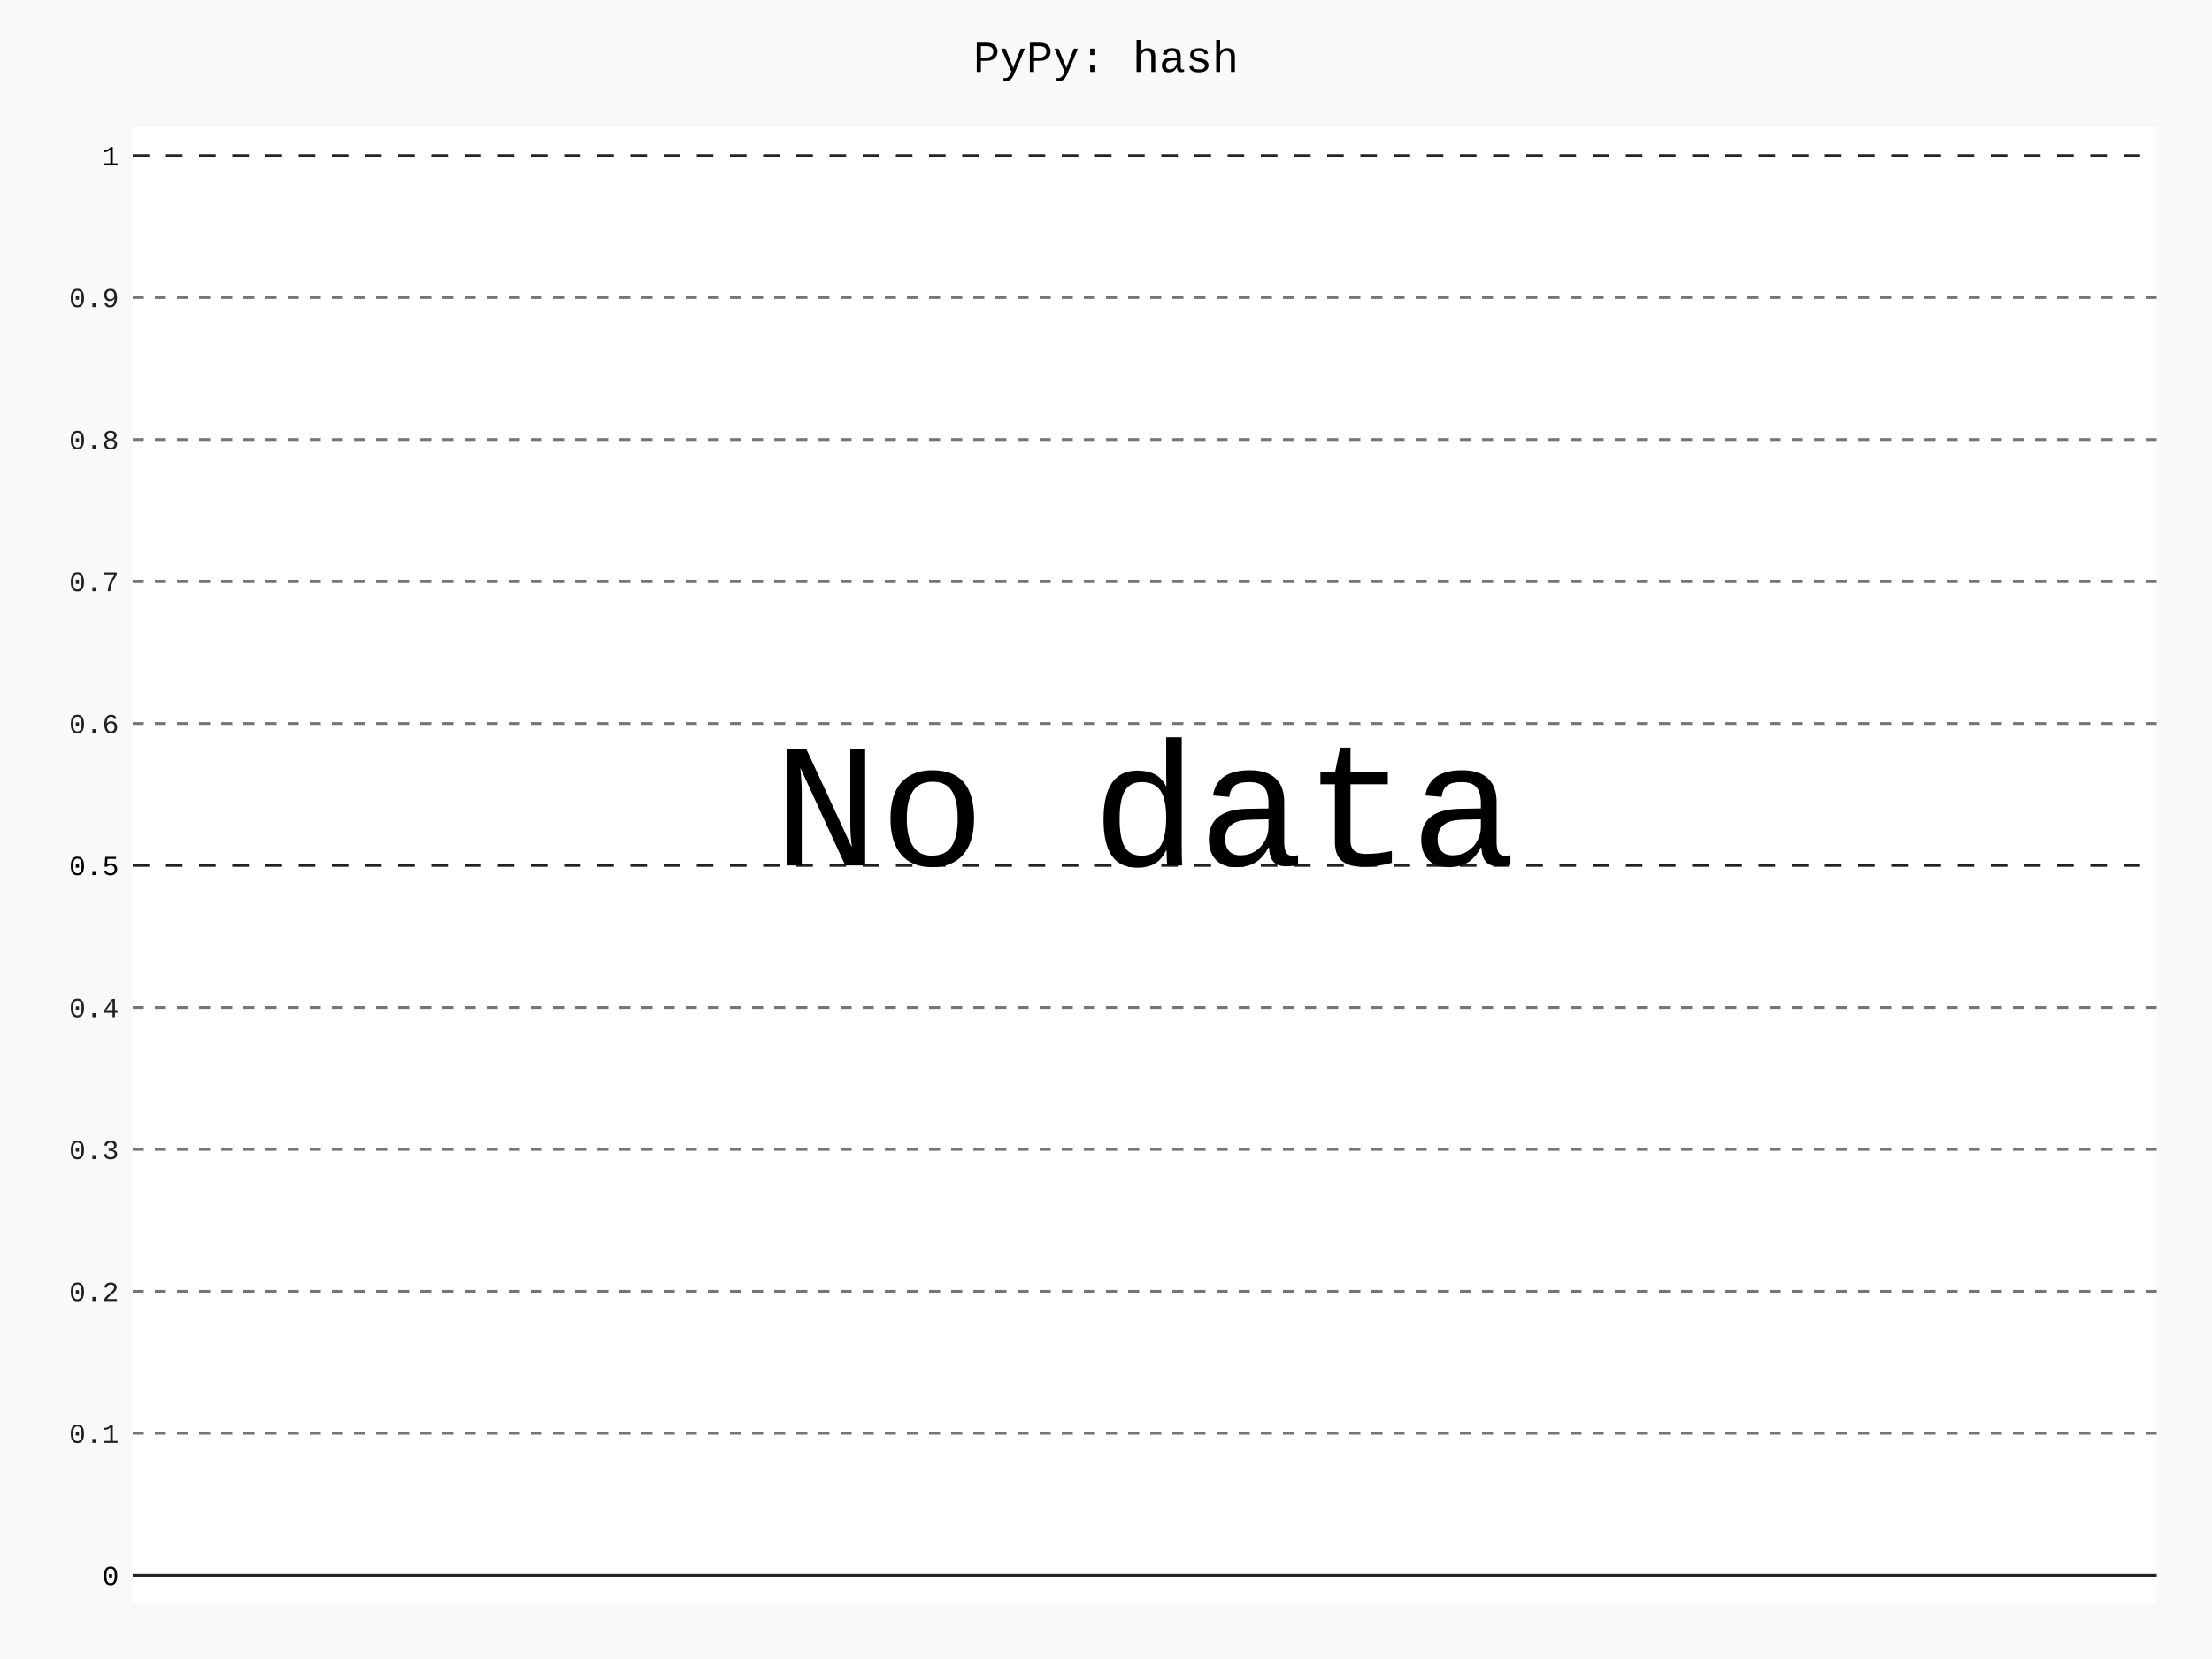
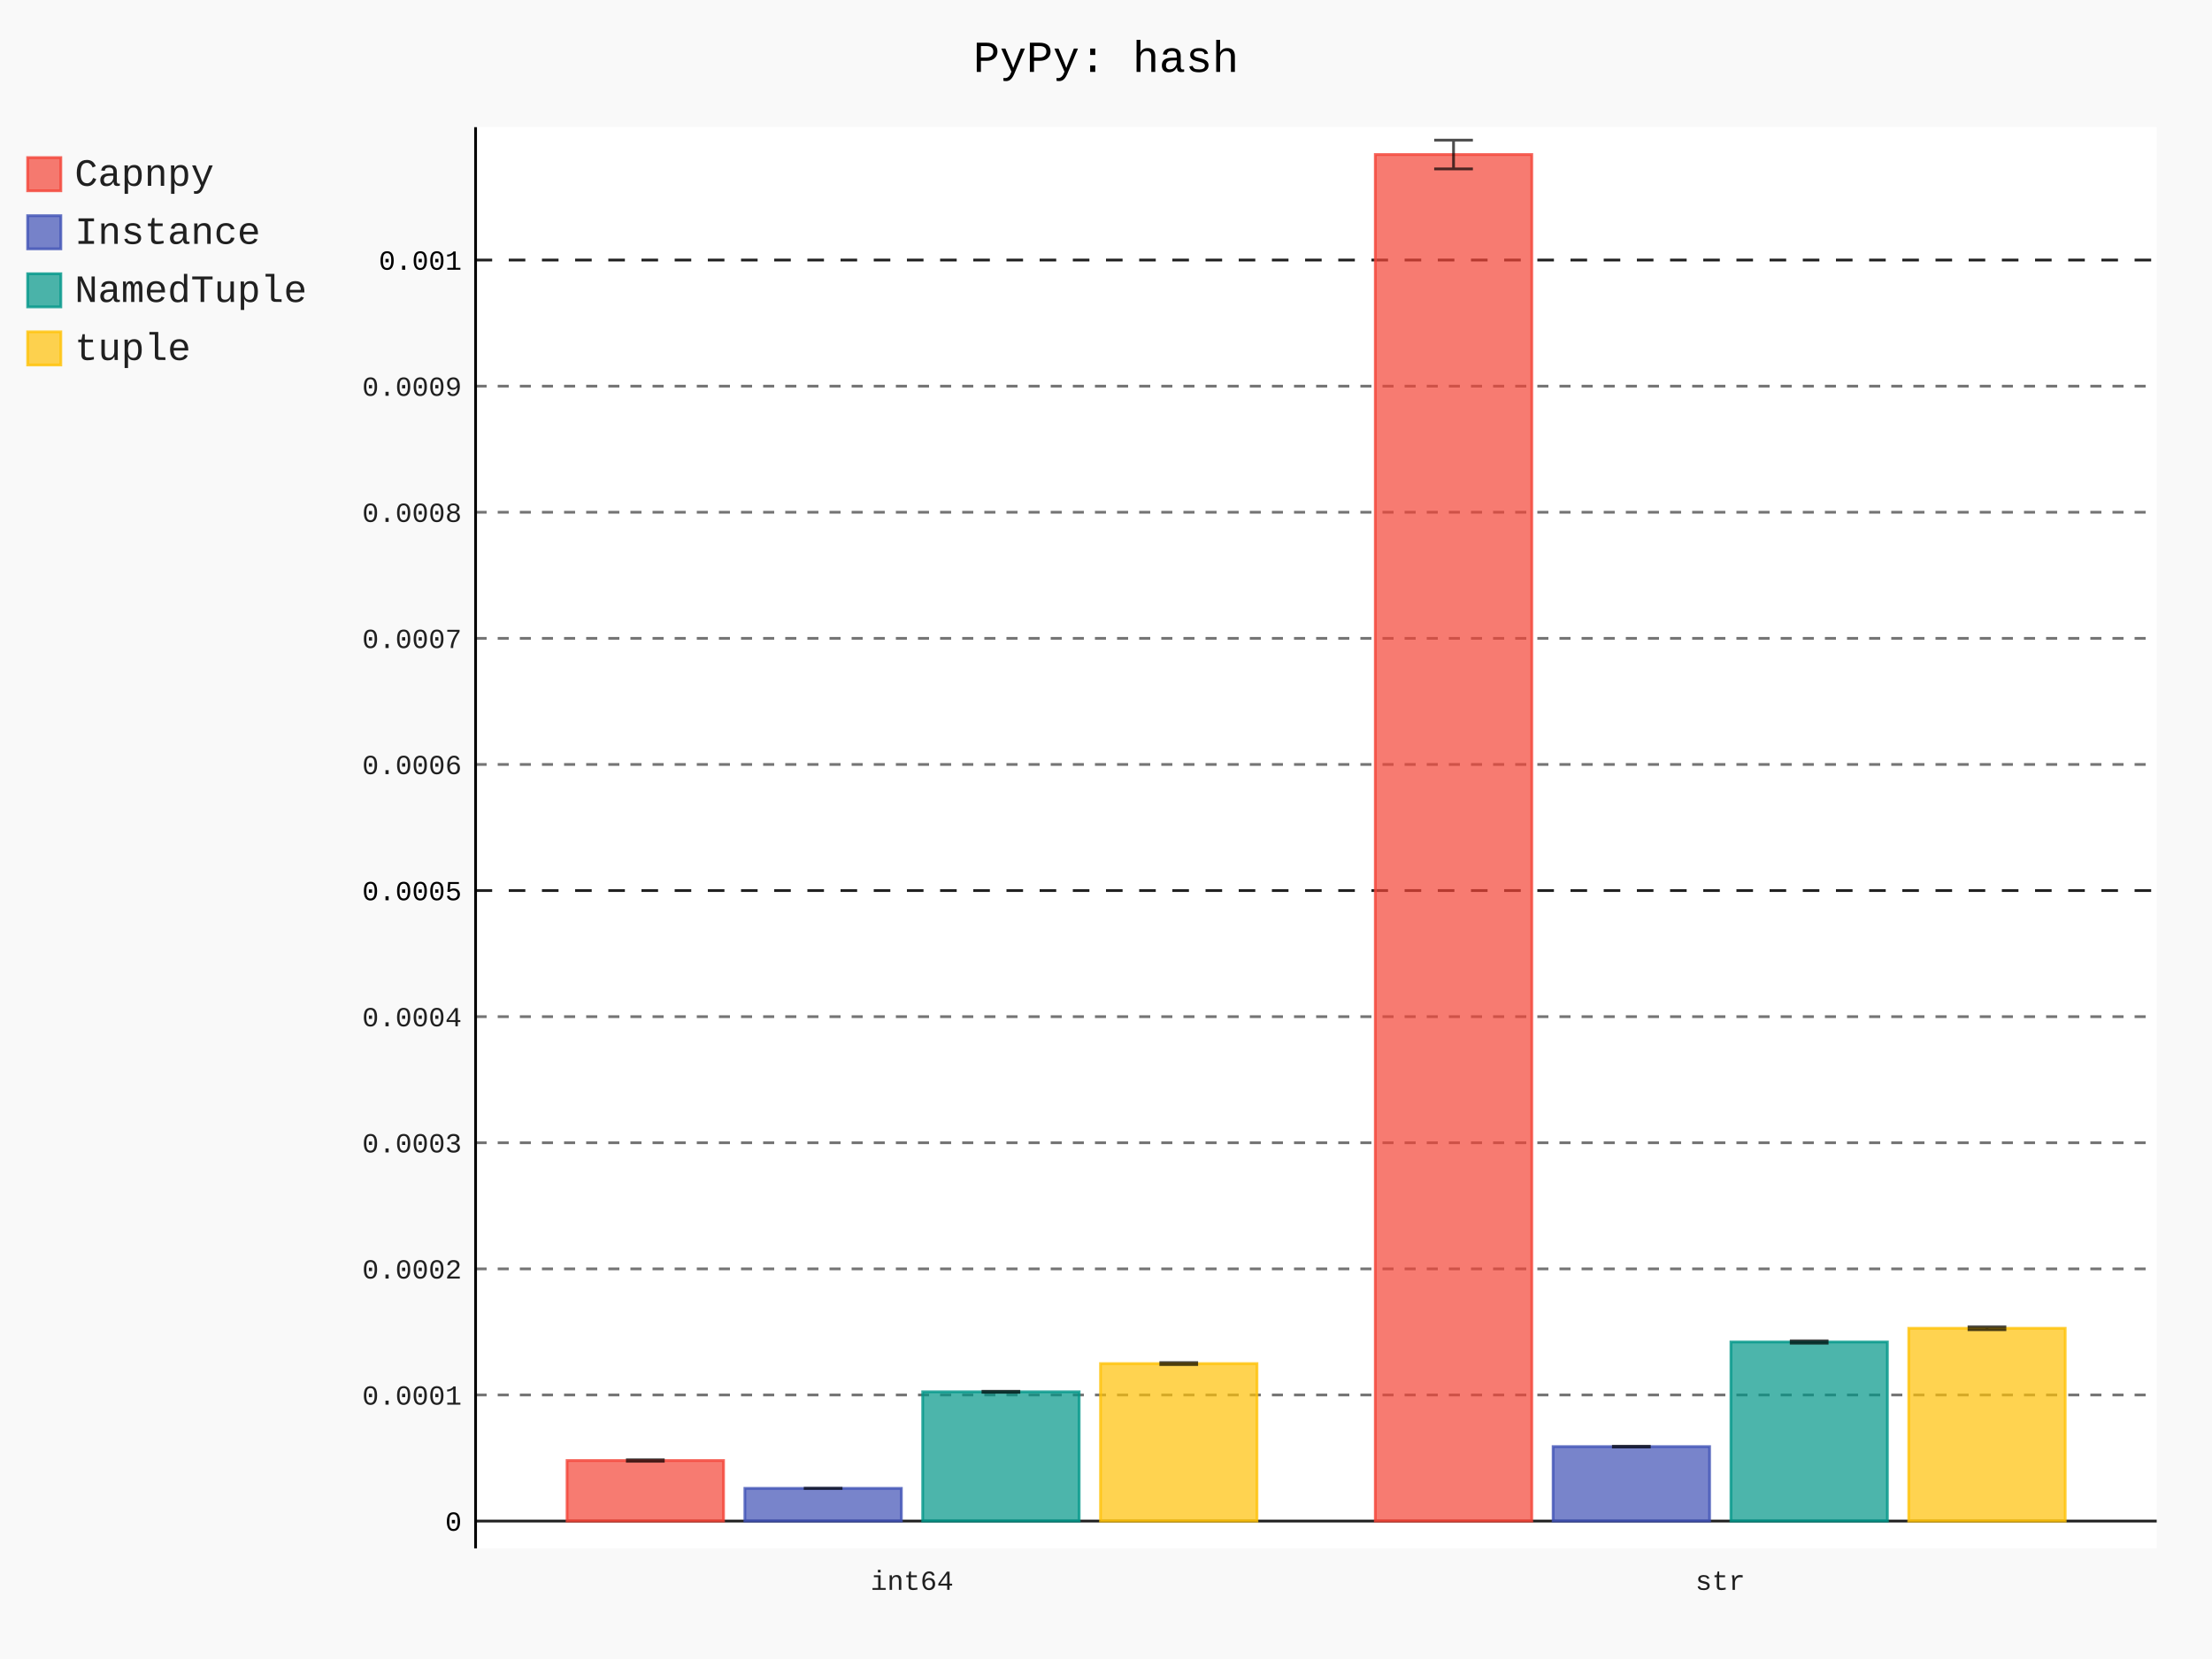
- <svg xmlns="http://www.w3.org/2000/svg" class="pygal-chart" id="chart-271dad3b-94fa-40fb-9447-ed19aaf352db" viewBox="0 0 800 600">
+ <svg xmlns="http://www.w3.org/2000/svg" class="pygal-chart" id="chart-7b3f0ef5-3a15-4f75-816a-a94656e9fbc7" viewBox="0 0 800 600">
  <defs>
    <style type="text/css">/*
 * This file is part of pygal
 *
 * A python svg graph plotting library
 * Copyright © 2012 Kozea

 * This library is free software: you can redistribute it and/or modify it under
 * the terms of the GNU Lesser General Public License as published by the Free
 * Software Foundation, either version 3 of the License, or (at your option) any
 * later version.
 *
 * This library is distributed in the hope that it will be useful, but WITHOUT
 * ANY WARRANTY; without even the implied warranty of MERCHANTABILITY or FITNESS
 * FOR A PARTICULAR PURPOSE.  See the GNU Lesser General Public License for more
 * details.
 *
 * You should have received a copy of the GNU Lesser General Public License
 * along with pygal. If not, see &lt;http://www.gnu.org/licenses/&gt;.
*/

/*
 * Font-sizes from config, override with care
 */

- #chart-271dad3b-94fa-40fb-9447-ed19aaf352db  {
+ #chart-7b3f0ef5-3a15-4f75-816a-a94656e9fbc7  {
  -webkit-user-select: none;
  -webkit-font-smoothing: antialiased;
  font-family: Consolas, "Liberation Mono", Menlo, Courier, monospace;
}

- #chart-271dad3b-94fa-40fb-9447-ed19aaf352db .title {
+ #chart-7b3f0ef5-3a15-4f75-816a-a94656e9fbc7 .title {
  font-family: Consolas, "Liberation Mono", Menlo, Courier, monospace;
  font-size: 16px;
}

- #chart-271dad3b-94fa-40fb-9447-ed19aaf352db .legends .legend text {
+ #chart-7b3f0ef5-3a15-4f75-816a-a94656e9fbc7 .legends .legend text {
  font-family: Consolas, "Liberation Mono", Menlo, Courier, monospace;
  font-size: 14px;
}

- #chart-271dad3b-94fa-40fb-9447-ed19aaf352db .axis text {
+ #chart-7b3f0ef5-3a15-4f75-816a-a94656e9fbc7 .axis text {
  font-family: Consolas, "Liberation Mono", Menlo, Courier, monospace;
  font-size: 10px;
}

- #chart-271dad3b-94fa-40fb-9447-ed19aaf352db .axis text.major {
+ #chart-7b3f0ef5-3a15-4f75-816a-a94656e9fbc7 .axis text.major {
  font-family: Consolas, "Liberation Mono", Menlo, Courier, monospace;
  font-size: 10px;
}

- #chart-271dad3b-94fa-40fb-9447-ed19aaf352db .text-overlay text.value {
+ #chart-7b3f0ef5-3a15-4f75-816a-a94656e9fbc7 .text-overlay text.value {
  font-family: Consolas, "Liberation Mono", Menlo, Courier, monospace;
  font-size: 16px;
}

- #chart-271dad3b-94fa-40fb-9447-ed19aaf352db .text-overlay text.label {
+ #chart-7b3f0ef5-3a15-4f75-816a-a94656e9fbc7 .text-overlay text.label {
  font-family: Consolas, "Liberation Mono", Menlo, Courier, monospace;
  font-size: 10px;
}

- #chart-271dad3b-94fa-40fb-9447-ed19aaf352db .tooltip {
+ #chart-7b3f0ef5-3a15-4f75-816a-a94656e9fbc7 .tooltip {
  font-family: Consolas, "Liberation Mono", Menlo, Courier, monospace;
  font-size: 14px;
}

- #chart-271dad3b-94fa-40fb-9447-ed19aaf352db text.no_data {
+ #chart-7b3f0ef5-3a15-4f75-816a-a94656e9fbc7 text.no_data {
  font-family: Consolas, "Liberation Mono", Menlo, Courier, monospace;
  font-size: 64px;
}

/*
 * This file is part of pygal
 *
 * A python svg graph plotting library
 * Copyright © 2012 Kozea

 * This library is free software: you can redistribute it and/or modify it under
 * the terms of the GNU Lesser General Public License as published by the Free
 * Software Foundation, either version 3 of the License, or (at your option) any
 * later version.
 *
 * This library is distributed in the hope that it will be useful, but WITHOUT
 * ANY WARRANTY; without even the implied warranty of MERCHANTABILITY or FITNESS
 * FOR A PARTICULAR PURPOSE.  See the GNU Lesser General Public License for more
 * details.
 *
 * You should have received a copy of the GNU Lesser General Public License
 * along with pygal. If not, see &lt;http://www.gnu.org/licenses/&gt;.
*/

/*
 * Styles from config
 */

- #chart-271dad3b-94fa-40fb-9447-ed19aaf352db {
+ #chart-7b3f0ef5-3a15-4f75-816a-a94656e9fbc7 {
  background-color: rgba(249, 249, 249, 1);
}

- #chart-271dad3b-94fa-40fb-9447-ed19aaf352db path,
- #chart-271dad3b-94fa-40fb-9447-ed19aaf352db line,
- #chart-271dad3b-94fa-40fb-9447-ed19aaf352db rect,
- #chart-271dad3b-94fa-40fb-9447-ed19aaf352db circle {
+ #chart-7b3f0ef5-3a15-4f75-816a-a94656e9fbc7 path,
+ #chart-7b3f0ef5-3a15-4f75-816a-a94656e9fbc7 line,
+ #chart-7b3f0ef5-3a15-4f75-816a-a94656e9fbc7 rect,
+ #chart-7b3f0ef5-3a15-4f75-816a-a94656e9fbc7 circle {
  -webkit-transition: 150ms;
  -moz-transition: 150ms;
  transition: 150ms;
}

- #chart-271dad3b-94fa-40fb-9447-ed19aaf352db .graph &gt; .background {
+ #chart-7b3f0ef5-3a15-4f75-816a-a94656e9fbc7 .graph &gt; .background {
  fill: rgba(249, 249, 249, 1);
}

- #chart-271dad3b-94fa-40fb-9447-ed19aaf352db .plot &gt; .background {
+ #chart-7b3f0ef5-3a15-4f75-816a-a94656e9fbc7 .plot &gt; .background {
  fill: rgba(255, 255, 255, 1);
}

- #chart-271dad3b-94fa-40fb-9447-ed19aaf352db .graph {
+ #chart-7b3f0ef5-3a15-4f75-816a-a94656e9fbc7 .graph {
  fill: rgba(0, 0, 0, .87);
}

- #chart-271dad3b-94fa-40fb-9447-ed19aaf352db text.no_data {
+ #chart-7b3f0ef5-3a15-4f75-816a-a94656e9fbc7 text.no_data {
  fill: rgba(0, 0, 0, 1);
}

- #chart-271dad3b-94fa-40fb-9447-ed19aaf352db .title {
+ #chart-7b3f0ef5-3a15-4f75-816a-a94656e9fbc7 .title {
  fill: rgba(0, 0, 0, 1);
}

- #chart-271dad3b-94fa-40fb-9447-ed19aaf352db .legends .legend text {
+ #chart-7b3f0ef5-3a15-4f75-816a-a94656e9fbc7 .legends .legend text {
  fill: rgba(0, 0, 0, .87);
}

- #chart-271dad3b-94fa-40fb-9447-ed19aaf352db .legends .legend:hover text {
+ #chart-7b3f0ef5-3a15-4f75-816a-a94656e9fbc7 .legends .legend:hover text {
  fill: rgba(0, 0, 0, 1);
}

- #chart-271dad3b-94fa-40fb-9447-ed19aaf352db .axis .line {
+ #chart-7b3f0ef5-3a15-4f75-816a-a94656e9fbc7 .axis .line {
  stroke: rgba(0, 0, 0, 1);
}

- #chart-271dad3b-94fa-40fb-9447-ed19aaf352db .axis .guide.line {
+ #chart-7b3f0ef5-3a15-4f75-816a-a94656e9fbc7 .axis .guide.line {
  stroke: rgba(0, 0, 0, .54);
}

- #chart-271dad3b-94fa-40fb-9447-ed19aaf352db .axis .major.line {
+ #chart-7b3f0ef5-3a15-4f75-816a-a94656e9fbc7 .axis .major.line {
  stroke: rgba(0, 0, 0, .87);
}

- #chart-271dad3b-94fa-40fb-9447-ed19aaf352db .axis text.major {
+ #chart-7b3f0ef5-3a15-4f75-816a-a94656e9fbc7 .axis text.major {
  fill: rgba(0, 0, 0, 1);
}

- #chart-271dad3b-94fa-40fb-9447-ed19aaf352db .axis.y .guides:hover .guide.line,
- #chart-271dad3b-94fa-40fb-9447-ed19aaf352db .line-graph .axis.x .guides:hover .guide.line,
- #chart-271dad3b-94fa-40fb-9447-ed19aaf352db .stackedline-graph .axis.x .guides:hover .guide.line,
- #chart-271dad3b-94fa-40fb-9447-ed19aaf352db .xy-graph .axis.x .guides:hover .guide.line {
+ #chart-7b3f0ef5-3a15-4f75-816a-a94656e9fbc7 .axis.y .guides:hover .guide.line,
+ #chart-7b3f0ef5-3a15-4f75-816a-a94656e9fbc7 .line-graph .axis.x .guides:hover .guide.line,
+ #chart-7b3f0ef5-3a15-4f75-816a-a94656e9fbc7 .stackedline-graph .axis.x .guides:hover .guide.line,
+ #chart-7b3f0ef5-3a15-4f75-816a-a94656e9fbc7 .xy-graph .axis.x .guides:hover .guide.line {
  stroke: rgba(0, 0, 0, 1);
}

- #chart-271dad3b-94fa-40fb-9447-ed19aaf352db .axis .guides:hover text {
+ #chart-7b3f0ef5-3a15-4f75-816a-a94656e9fbc7 .axis .guides:hover text {
  fill: rgba(0, 0, 0, 1);
}


- #chart-271dad3b-94fa-40fb-9447-ed19aaf352db .reactive {
+ #chart-7b3f0ef5-3a15-4f75-816a-a94656e9fbc7 .reactive {
  fill-opacity: .7;
  stroke-opacity: .8;
}

- #chart-271dad3b-94fa-40fb-9447-ed19aaf352db .ci {
+ #chart-7b3f0ef5-3a15-4f75-816a-a94656e9fbc7 .ci {
    stroke: rgba(0, 0, 0, .87);
}

- #chart-271dad3b-94fa-40fb-9447-ed19aaf352db .reactive.active,
- #chart-271dad3b-94fa-40fb-9447-ed19aaf352db .active .reactive {
+ #chart-7b3f0ef5-3a15-4f75-816a-a94656e9fbc7 .reactive.active,
+ #chart-7b3f0ef5-3a15-4f75-816a-a94656e9fbc7 .active .reactive {
  fill-opacity: .8;
  stroke-opacity: .9;
  stroke-width: 4;
}

- #chart-271dad3b-94fa-40fb-9447-ed19aaf352db .ci .reactive.active {
+ #chart-7b3f0ef5-3a15-4f75-816a-a94656e9fbc7 .ci .reactive.active {
  stroke-width: 1.5;
}

- #chart-271dad3b-94fa-40fb-9447-ed19aaf352db .series text {
+ #chart-7b3f0ef5-3a15-4f75-816a-a94656e9fbc7 .series text {
  fill: rgba(0, 0, 0, 1);
}

- #chart-271dad3b-94fa-40fb-9447-ed19aaf352db .tooltip rect {
+ #chart-7b3f0ef5-3a15-4f75-816a-a94656e9fbc7 .tooltip rect {
  fill: rgba(255, 255, 255, 1);
  stroke: rgba(0, 0, 0, 1);
  -webkit-transition: opacity 150ms;
  -moz-transition: opacity 150ms;
  transition: opacity 150ms;
}

- #chart-271dad3b-94fa-40fb-9447-ed19aaf352db .tooltip .label {
+ #chart-7b3f0ef5-3a15-4f75-816a-a94656e9fbc7 .tooltip .label {
  fill: rgba(0, 0, 0, .87);
}

- #chart-271dad3b-94fa-40fb-9447-ed19aaf352db .tooltip .label {
+ #chart-7b3f0ef5-3a15-4f75-816a-a94656e9fbc7 .tooltip .label {
  fill: rgba(0, 0, 0, .87);
}

- #chart-271dad3b-94fa-40fb-9447-ed19aaf352db .tooltip .legend {
+ #chart-7b3f0ef5-3a15-4f75-816a-a94656e9fbc7 .tooltip .legend {
  font-size: .8em;
  fill: rgba(0, 0, 0, .54);
}

- #chart-271dad3b-94fa-40fb-9447-ed19aaf352db .tooltip .x_label {
+ #chart-7b3f0ef5-3a15-4f75-816a-a94656e9fbc7 .tooltip .x_label {
  font-size: .6em;
  fill: rgba(0, 0, 0, 1);
}

- #chart-271dad3b-94fa-40fb-9447-ed19aaf352db .tooltip .xlink {
+ #chart-7b3f0ef5-3a15-4f75-816a-a94656e9fbc7 .tooltip .xlink {
  font-size: .5em;
  text-decoration: underline;
}

- #chart-271dad3b-94fa-40fb-9447-ed19aaf352db .tooltip .value {
+ #chart-7b3f0ef5-3a15-4f75-816a-a94656e9fbc7 .tooltip .value {
  font-size: 1.5em;
}

- #chart-271dad3b-94fa-40fb-9447-ed19aaf352db .bound {
+ #chart-7b3f0ef5-3a15-4f75-816a-a94656e9fbc7 .bound {
  font-size: .5em;
}

- #chart-271dad3b-94fa-40fb-9447-ed19aaf352db .max-value {
+ #chart-7b3f0ef5-3a15-4f75-816a-a94656e9fbc7 .max-value {
  font-size: .75em;
  fill: rgba(0, 0, 0, .54);
}

- #chart-271dad3b-94fa-40fb-9447-ed19aaf352db .map-element {
+ #chart-7b3f0ef5-3a15-4f75-816a-a94656e9fbc7 .map-element {
  fill: rgba(255, 255, 255, 1);
  stroke: rgba(0, 0, 0, .54) !important;
}

- #chart-271dad3b-94fa-40fb-9447-ed19aaf352db .map-element .reactive {
+ #chart-7b3f0ef5-3a15-4f75-816a-a94656e9fbc7 .map-element .reactive {
  fill-opacity: inherit;
  stroke-opacity: inherit;
}

+ #chart-7b3f0ef5-3a15-4f75-816a-a94656e9fbc7 .color-0, #chart-7b3f0ef5-3a15-4f75-816a-a94656e9fbc7 .color-0 a:visited {
+   stroke: #F44336;
+   fill: #F44336;
+ }
+ 
+ #chart-7b3f0ef5-3a15-4f75-816a-a94656e9fbc7 .color-1, #chart-7b3f0ef5-3a15-4f75-816a-a94656e9fbc7 .color-1 a:visited {
+   stroke: #3F51B5;
+   fill: #3F51B5;
+ }
+ 
+ #chart-7b3f0ef5-3a15-4f75-816a-a94656e9fbc7 .color-2, #chart-7b3f0ef5-3a15-4f75-816a-a94656e9fbc7 .color-2 a:visited {
+   stroke: #009688;
+   fill: #009688;
+ }
+ 
+ #chart-7b3f0ef5-3a15-4f75-816a-a94656e9fbc7 .color-3, #chart-7b3f0ef5-3a15-4f75-816a-a94656e9fbc7 .color-3 a:visited {
+   stroke: #FFC107;
+   fill: #FFC107;
+ }
+ 
+ #chart-7b3f0ef5-3a15-4f75-816a-a94656e9fbc7  .text-overlay .color-0 text {
+   fill: black;
+ }
+ 
+ #chart-7b3f0ef5-3a15-4f75-816a-a94656e9fbc7  .text-overlay .color-1 text {
+   fill: black;
+ }
+ 
+ #chart-7b3f0ef5-3a15-4f75-816a-a94656e9fbc7  .text-overlay .color-2 text {
+   fill: black;
+ }
+ 
+ #chart-7b3f0ef5-3a15-4f75-816a-a94656e9fbc7  .text-overlay .color-3 text {
+   fill: black;
+ }




/*
 * This file is part of pygal
 *
 * A python svg graph plotting library
 * Copyright © 2012 Kozea

 * This library is free software: you can redistribute it and/or modify it under
 * the terms of the GNU Lesser General Public License as published by the Free
 * Software Foundation, either version 3 of the License, or (at your option) any
 * later version.
 *
 * This library is distributed in the hope that it will be useful, but WITHOUT
 * ANY WARRANTY; without even the implied warranty of MERCHANTABILITY or FITNESS
 * FOR A PARTICULAR PURPOSE.  See the GNU Lesser General Public License for more
 * details.
 *
 * You should have received a copy of the GNU Lesser General Public License
 * along with pygal. If not, see &lt;http://www.gnu.org/licenses/&gt;.
*/

- #chart-271dad3b-94fa-40fb-9447-ed19aaf352db text.no_data {
+ #chart-7b3f0ef5-3a15-4f75-816a-a94656e9fbc7 text.no_data {
  text-anchor: middle;
}

- #chart-271dad3b-94fa-40fb-9447-ed19aaf352db .guide.line {
+ #chart-7b3f0ef5-3a15-4f75-816a-a94656e9fbc7 .guide.line {
  fill: none;
}

- #chart-271dad3b-94fa-40fb-9447-ed19aaf352db .centered {
+ #chart-7b3f0ef5-3a15-4f75-816a-a94656e9fbc7 .centered {
  text-anchor: middle;
}

- #chart-271dad3b-94fa-40fb-9447-ed19aaf352db .title {
+ #chart-7b3f0ef5-3a15-4f75-816a-a94656e9fbc7 .title {
  text-anchor: middle;
}

- #chart-271dad3b-94fa-40fb-9447-ed19aaf352db .legends .legend text {
+ #chart-7b3f0ef5-3a15-4f75-816a-a94656e9fbc7 .legends .legend text {
  fill-opacity: 1;
}

- #chart-271dad3b-94fa-40fb-9447-ed19aaf352db .axis.x text {
+ #chart-7b3f0ef5-3a15-4f75-816a-a94656e9fbc7 .axis.x text {
  text-anchor: middle;
}

- #chart-271dad3b-94fa-40fb-9447-ed19aaf352db .axis.x:not(.web) text[transform] {
+ #chart-7b3f0ef5-3a15-4f75-816a-a94656e9fbc7 .axis.x:not(.web) text[transform] {
  text-anchor: start;
}

- #chart-271dad3b-94fa-40fb-9447-ed19aaf352db .axis.x:not(.web) text[transform].backwards {
+ #chart-7b3f0ef5-3a15-4f75-816a-a94656e9fbc7 .axis.x:not(.web) text[transform].backwards {
  text-anchor: end;
}

- #chart-271dad3b-94fa-40fb-9447-ed19aaf352db .axis.y text {
+ #chart-7b3f0ef5-3a15-4f75-816a-a94656e9fbc7 .axis.y text {
  text-anchor: end;
}

- #chart-271dad3b-94fa-40fb-9447-ed19aaf352db .axis.y text[transform].backwards {
+ #chart-7b3f0ef5-3a15-4f75-816a-a94656e9fbc7 .axis.y text[transform].backwards {
  text-anchor: start;
}

- #chart-271dad3b-94fa-40fb-9447-ed19aaf352db .axis.y2 text {
+ #chart-7b3f0ef5-3a15-4f75-816a-a94656e9fbc7 .axis.y2 text {
  text-anchor: start;
}

- #chart-271dad3b-94fa-40fb-9447-ed19aaf352db .axis.y2 text[transform].backwards {
+ #chart-7b3f0ef5-3a15-4f75-816a-a94656e9fbc7 .axis.y2 text[transform].backwards {
  text-anchor: end;
}

- #chart-271dad3b-94fa-40fb-9447-ed19aaf352db .axis .guide.line {
+ #chart-7b3f0ef5-3a15-4f75-816a-a94656e9fbc7 .axis .guide.line {
  stroke-dasharray: 4,4;
}

- #chart-271dad3b-94fa-40fb-9447-ed19aaf352db .axis .major.guide.line {
+ #chart-7b3f0ef5-3a15-4f75-816a-a94656e9fbc7 .axis .major.guide.line {
  stroke-dasharray: 6,6;
}

- #chart-271dad3b-94fa-40fb-9447-ed19aaf352db .horizontal .axis.y .guide.line,
- #chart-271dad3b-94fa-40fb-9447-ed19aaf352db .horizontal .axis.y2 .guide.line,
- #chart-271dad3b-94fa-40fb-9447-ed19aaf352db .vertical .axis.x .guide.line {
+ #chart-7b3f0ef5-3a15-4f75-816a-a94656e9fbc7 .horizontal .axis.y .guide.line,
+ #chart-7b3f0ef5-3a15-4f75-816a-a94656e9fbc7 .horizontal .axis.y2 .guide.line,
+ #chart-7b3f0ef5-3a15-4f75-816a-a94656e9fbc7 .vertical .axis.x .guide.line {
  opacity: 0;
}

- #chart-271dad3b-94fa-40fb-9447-ed19aaf352db .horizontal .axis.always_show .guide.line,
- #chart-271dad3b-94fa-40fb-9447-ed19aaf352db .vertical .axis.always_show .guide.line {
+ #chart-7b3f0ef5-3a15-4f75-816a-a94656e9fbc7 .horizontal .axis.always_show .guide.line,
+ #chart-7b3f0ef5-3a15-4f75-816a-a94656e9fbc7 .vertical .axis.always_show .guide.line {
  opacity: 1 !important;
}

- #chart-271dad3b-94fa-40fb-9447-ed19aaf352db .axis.y .guides:hover .guide.line,
- #chart-271dad3b-94fa-40fb-9447-ed19aaf352db .axis.y2 .guides:hover .guide.line,
- #chart-271dad3b-94fa-40fb-9447-ed19aaf352db .axis.x .guides:hover .guide.line {
+ #chart-7b3f0ef5-3a15-4f75-816a-a94656e9fbc7 .axis.y .guides:hover .guide.line,
+ #chart-7b3f0ef5-3a15-4f75-816a-a94656e9fbc7 .axis.y2 .guides:hover .guide.line,
+ #chart-7b3f0ef5-3a15-4f75-816a-a94656e9fbc7 .axis.x .guides:hover .guide.line {
  opacity: 1;
}

- #chart-271dad3b-94fa-40fb-9447-ed19aaf352db .axis .guides:hover text {
+ #chart-7b3f0ef5-3a15-4f75-816a-a94656e9fbc7 .axis .guides:hover text {
  opacity: 1;
}

- #chart-271dad3b-94fa-40fb-9447-ed19aaf352db .nofill {
+ #chart-7b3f0ef5-3a15-4f75-816a-a94656e9fbc7 .nofill {
  fill: none;
}

- #chart-271dad3b-94fa-40fb-9447-ed19aaf352db .subtle-fill {
+ #chart-7b3f0ef5-3a15-4f75-816a-a94656e9fbc7 .subtle-fill {
  fill-opacity: .2;
}

- #chart-271dad3b-94fa-40fb-9447-ed19aaf352db .dot {
+ #chart-7b3f0ef5-3a15-4f75-816a-a94656e9fbc7 .dot {
  stroke-width: 1px;
  fill-opacity: 1;
}

- #chart-271dad3b-94fa-40fb-9447-ed19aaf352db .dot.active {
+ #chart-7b3f0ef5-3a15-4f75-816a-a94656e9fbc7 .dot.active {
  stroke-width: 5px;
}

- #chart-271dad3b-94fa-40fb-9447-ed19aaf352db .dot.negative {
+ #chart-7b3f0ef5-3a15-4f75-816a-a94656e9fbc7 .dot.negative {
  fill: transparent;
}

- #chart-271dad3b-94fa-40fb-9447-ed19aaf352db  text, #chart-271dad3b-94fa-40fb-9447-ed19aaf352db  tspan {
+ #chart-7b3f0ef5-3a15-4f75-816a-a94656e9fbc7  text, #chart-7b3f0ef5-3a15-4f75-816a-a94656e9fbc7  tspan {
  stroke: none !important;
}

- #chart-271dad3b-94fa-40fb-9447-ed19aaf352db .series text.active {
+ #chart-7b3f0ef5-3a15-4f75-816a-a94656e9fbc7 .series text.active {
  opacity: 1;
}

- #chart-271dad3b-94fa-40fb-9447-ed19aaf352db .tooltip rect {
+ #chart-7b3f0ef5-3a15-4f75-816a-a94656e9fbc7 .tooltip rect {
  fill-opacity: .95;
  stroke-width: .5;
}

- #chart-271dad3b-94fa-40fb-9447-ed19aaf352db .tooltip text {
+ #chart-7b3f0ef5-3a15-4f75-816a-a94656e9fbc7 .tooltip text {
  fill-opacity: 1;
}

- #chart-271dad3b-94fa-40fb-9447-ed19aaf352db .showable {
+ #chart-7b3f0ef5-3a15-4f75-816a-a94656e9fbc7 .showable {
  visibility: hidden;
}

- #chart-271dad3b-94fa-40fb-9447-ed19aaf352db .showable.shown {
+ #chart-7b3f0ef5-3a15-4f75-816a-a94656e9fbc7 .showable.shown {
  visibility: visible;
}

- #chart-271dad3b-94fa-40fb-9447-ed19aaf352db .gauge-background {
+ #chart-7b3f0ef5-3a15-4f75-816a-a94656e9fbc7 .gauge-background {
  fill: rgba(229, 229, 229, 1);
  stroke: none;
}

- #chart-271dad3b-94fa-40fb-9447-ed19aaf352db .bg-lines {
+ #chart-7b3f0ef5-3a15-4f75-816a-a94656e9fbc7 .bg-lines {
  stroke: rgba(249, 249, 249, 1);
  stroke-width: 2px;
}
</style>
  </defs>
  <g class="graph bar-graph vertical">
    <rect class="background" height="600" width="800" x="0" y="0" />
-     <g class="plot" transform="translate(48, 46)">
-       <rect class="background" height="534" width="732.0" x="0" y="0" />
+     <g class="plot" transform="translate(172, 46)">
+       <rect class="background" height="514" width="608.0" x="0" y="0" />
      <g class="axis y">
        <g class="guides">
-           <path class="axis major line" d="M0 523.731 h732" />
-           <text class="major" x="-5" y="527.231">0</text>
-         </g>
-         <g class="guides">
-           <path class="guide line" d="M0 472.385 h732" />
-           <text class="" x="-5" y="475.885">0.1</text>
-         </g>
-         <g class="guides">
-           <path class="guide line" d="M0 421.038 h732" />
-           <text class="" x="-5" y="424.538">0.2</text>
-         </g>
-         <g class="guides">
-           <path class="guide line" d="M0 369.692 h732" />
-           <text class="" x="-5" y="373.192">0.3</text>
-         </g>
-         <g class="guides">
-           <path class="guide line" d="M0 318.346 h732" />
-           <text class="" x="-5" y="321.846">0.4</text>
-         </g>
-         <g class="guides">
-           <path class="major guide line" d="M0 267 h732" />
-           <text class="major" x="-5" y="270.5">0.5</text>
-         </g>
-         <g class="guides">
-           <path class="guide line" d="M0 215.654 h732" />
-           <text class="" x="-5" y="219.154">0.6</text>
-         </g>
-         <g class="guides">
-           <path class="guide line" d="M0 164.308 h732" />
-           <text class="" x="-5" y="167.808">0.7</text>
-         </g>
-         <g class="guides">
-           <path class="guide line" d="M0 112.962 h732" />
-           <text class="" x="-5" y="116.462">0.8</text>
-         </g>
-         <g class="guides">
-           <path class="guide line" d="M0 61.615 h732" />
-           <text class="" x="-5" y="65.115">0.9</text>
-         </g>
-         <g class="guides">
-           <path class="major guide line" d="M0 10.269 h732" />
-           <text class="major" x="-5" y="13.769">1</text>
+           <path class="axis major line" d="M0 504.115 h608" />
+           <text class="major" x="-5" y="507.615">0</text>
+         </g>
+         <g class="guides">
+           <path class="guide line" d="M0 458.509 h608" />
+           <text class="" x="-5" y="462.009">0.0001</text>
+         </g>
+         <g class="guides">
+           <path class="guide line" d="M0 412.902 h608" />
+           <text class="" x="-5" y="416.402">0.0002</text>
+         </g>
+         <g class="guides">
+           <path class="guide line" d="M0 367.295 h608" />
+           <text class="" x="-5" y="370.795">0.0003</text>
+         </g>
+         <g class="guides">
+           <path class="guide line" d="M0 321.689 h608" />
+           <text class="" x="-5" y="325.189">0.0004</text>
+         </g>
+         <g class="guides">
+           <path class="major guide line" d="M0 276.082 h608" />
+           <text class="major" x="-5" y="279.582">0.0005</text>
+         </g>
+         <g class="guides">
+           <path class="guide line" d="M0 230.476 h608" />
+           <text class="" x="-5" y="233.976">0.0006</text>
+         </g>
+         <g class="guides">
+           <path class="guide line" d="M0 184.869 h608" />
+           <text class="" x="-5" y="188.369">0.0007</text>
+         </g>
+         <g class="guides">
+           <path class="guide line" d="M0 139.262 h608" />
+           <text class="" x="-5" y="142.762">0.0008</text>
+         </g>
+         <g class="guides">
+           <path class="guide line" d="M0 93.656 h608" />
+           <text class="" x="-5" y="97.156">0.0009</text>
+         </g>
+         <g class="guides">
+           <path class="major guide line" d="M0 48.049 h608" />
+           <text class="major" x="-5" y="51.549">0.001</text>
+         </g>
+       </g>
+       <g class="axis x">
+         <path class="line" d="M0 0 v514" />
+         <g class="guides">
+           <path class="guide line" d="M157.846 0 v514" />
+           <text class="" x="157.846" y="529.0">int64</text>
+         </g>
+         <g class="guides">
+           <path class="guide line" d="M450.154 0 v514" />
+           <text class="" x="450.154" y="529.0">str</text>
+         </g>
+       </g>
+       <g class="series serie-0 color-0">
+         <g class="bars">
+           <g class="bar">
+             <rect class="rect reactive tooltip-trigger" height="21.901" rx="0" ry="0" width="56.591" x="33.089" y="482.215" />
+           </g>
+           <g class="bar">
+             <rect class="rect reactive tooltip-trigger" height="494.231" rx="0" ry="0" width="56.591" x="325.397" y="9.885" />
+           </g>
+         </g>
+       </g>
+       <g class="series serie-1 color-1">
+         <g class="bars">
+           <g class="bar">
+             <rect class="rect reactive tooltip-trigger" height="11.834" rx="0" ry="0" width="56.591" x="97.397" y="492.282" />
+           </g>
+           <g class="bar">
+             <rect class="rect reactive tooltip-trigger" height="26.932" rx="0" ry="0" width="56.591" x="389.705" y="477.183" />
+           </g>
+         </g>
+       </g>
+       <g class="series serie-2 color-2">
+         <g class="bars">
+           <g class="bar">
+             <rect class="rect reactive tooltip-trigger" height="46.76" rx="0" ry="0" width="56.591" x="161.705" y="457.356" />
+           </g>
+           <g class="bar">
+             <rect class="rect reactive tooltip-trigger" height="64.769" rx="0" ry="0" width="56.591" x="454.012" y="439.346" />
+           </g>
+         </g>
+       </g>
+       <g class="series serie-3 color-3">
+         <g class="bars">
+           <g class="bar">
+             <rect class="rect reactive tooltip-trigger" height="56.955" rx="0" ry="0" width="56.591" x="226.012" y="447.16" />
+           </g>
+           <g class="bar">
+             <rect class="rect reactive tooltip-trigger" height="69.726" rx="0" ry="0" width="56.591" x="518.32" y="434.389" />
+           </g>
        </g>
      </g>
    </g>
    <g class="titles">
      <text class="title plot_title" x="400.0" y="26">PyPy: hash</text>
    </g>
-     <g class="plot overlay" transform="translate(48, 46)" />
-     <g class="plot text-overlay" transform="translate(48, 46)">
-       <text class="no_data" x="366.0" y="267.0">No data</text>
+     <g class="plot overlay" transform="translate(172, 46)">
+       <g class="series serie-0 color-0">
+         <g class="ci">
+           <path class="nofill reactive" d="M61.385 481.944 L68.385 481.944 M61.385 481.944 L54.385 481.944 M61.385 481.944 L61.385 482.485 L68.385 482.485 M61.385 482.485 L54.385 482.485" />
+         </g>
+         <g class="ci">
+           <path class="nofill reactive" d="M353.692 4.681 L360.692 4.681 M353.692 4.681 L346.692 4.681 M353.692 4.681 L353.692 15.088 L360.692 15.088 M353.692 15.088 L346.692 15.088" />
+         </g>
+       </g>
+       <g class="series serie-1 color-1">
+         <g class="ci">
+           <path class="nofill reactive" d="M125.692 492.241 L132.692 492.241 M125.692 492.241 L118.692 492.241 M125.692 492.241 L125.692 492.322 L132.692 492.322 M125.692 492.322 L118.692 492.322" />
+         </g>
+         <g class="ci">
+           <path class="nofill reactive" d="M418 477.042 L425 477.042 M418 477.042 L411 477.042 M418 477.042 L418 477.325 L425 477.325 M418 477.325 L411 477.325" />
+         </g>
+       </g>
+       <g class="series serie-2 color-2">
+         <g class="ci">
+           <path class="nofill reactive" d="M190 457.174 L197 457.174 M190 457.174 L183 457.174 M190 457.174 L190 457.537 L197 457.537 M190 457.537 L183 457.537" />
+         </g>
+         <g class="ci">
+           <path class="nofill reactive" d="M482.308 438.915 L489.308 438.915 M482.308 438.915 L475.308 438.915 M482.308 438.915 L482.308 439.778 L489.308 439.778 M482.308 439.778 L475.308 439.778" />
+         </g>
+       </g>
+       <g class="series serie-3 color-3">
+         <g class="ci">
+           <path class="nofill reactive" d="M254.308 446.806 L261.308 446.806 M254.308 446.806 L247.308 446.806 M254.308 446.806 L254.308 447.514 L261.308 447.514 M254.308 447.514 L247.308 447.514" />
+         </g>
+         <g class="ci">
+           <path class="nofill reactive" d="M546.615 433.869 L553.615 433.869 M546.615 433.869 L539.615 433.869 M546.615 433.869 L546.615 434.909 L553.615 434.909 M546.615 434.909 L539.615 434.909" />
+         </g>
+       </g>
    </g>
-     <g class="plot tooltip-overlay" transform="translate(48, 46)">
+     <g class="plot text-overlay" transform="translate(172, 46)">
+       <g class="series serie-0 color-0" />
+       <g class="series serie-1 color-1" />
+       <g class="series serie-2 color-2" />
+       <g class="series serie-3 color-3" />
+     </g>
+     <g class="plot tooltip-overlay" transform="translate(172, 46)">
      <g class="tooltip" style="opacity: 0" transform="translate(0 0)">
        <rect class="tooltip-box" height="0" rx="0" ry="0" width="0" />
        <g class="text" />
      </g>
    </g>
-     <g class="legends" transform="translate(10, 56)" />
+     <g class="legends" transform="translate(10, 56)">
+       <g class="legend reactive activate-serie" id="activate-serie-0">
+         <rect class="color-0 reactive" height="12" width="12" x="0.0" y="1.0" />
+         <text x="17.0" y="11.2">Capnpy</text>
+       </g>
+       <g class="legend reactive activate-serie" id="activate-serie-1">
+         <rect class="color-1 reactive" height="12" width="12" x="0.0" y="22.0" />
+         <text x="17.0" y="32.2">Instance</text>
+       </g>
+       <g class="legend reactive activate-serie" id="activate-serie-2">
+         <rect class="color-2 reactive" height="12" width="12" x="0.0" y="43.0" />
+         <text x="17.0" y="53.2">NamedTuple</text>
+       </g>
+       <g class="legend reactive activate-serie" id="activate-serie-3">
+         <rect class="color-3 reactive" height="12" width="12" x="0.0" y="64.0" />
+         <text x="17.0" y="74.2">tuple</text>
+       </g>
+     </g>
    <g class="legends" transform="translate(790, 56)" />
  </g>
</svg>
